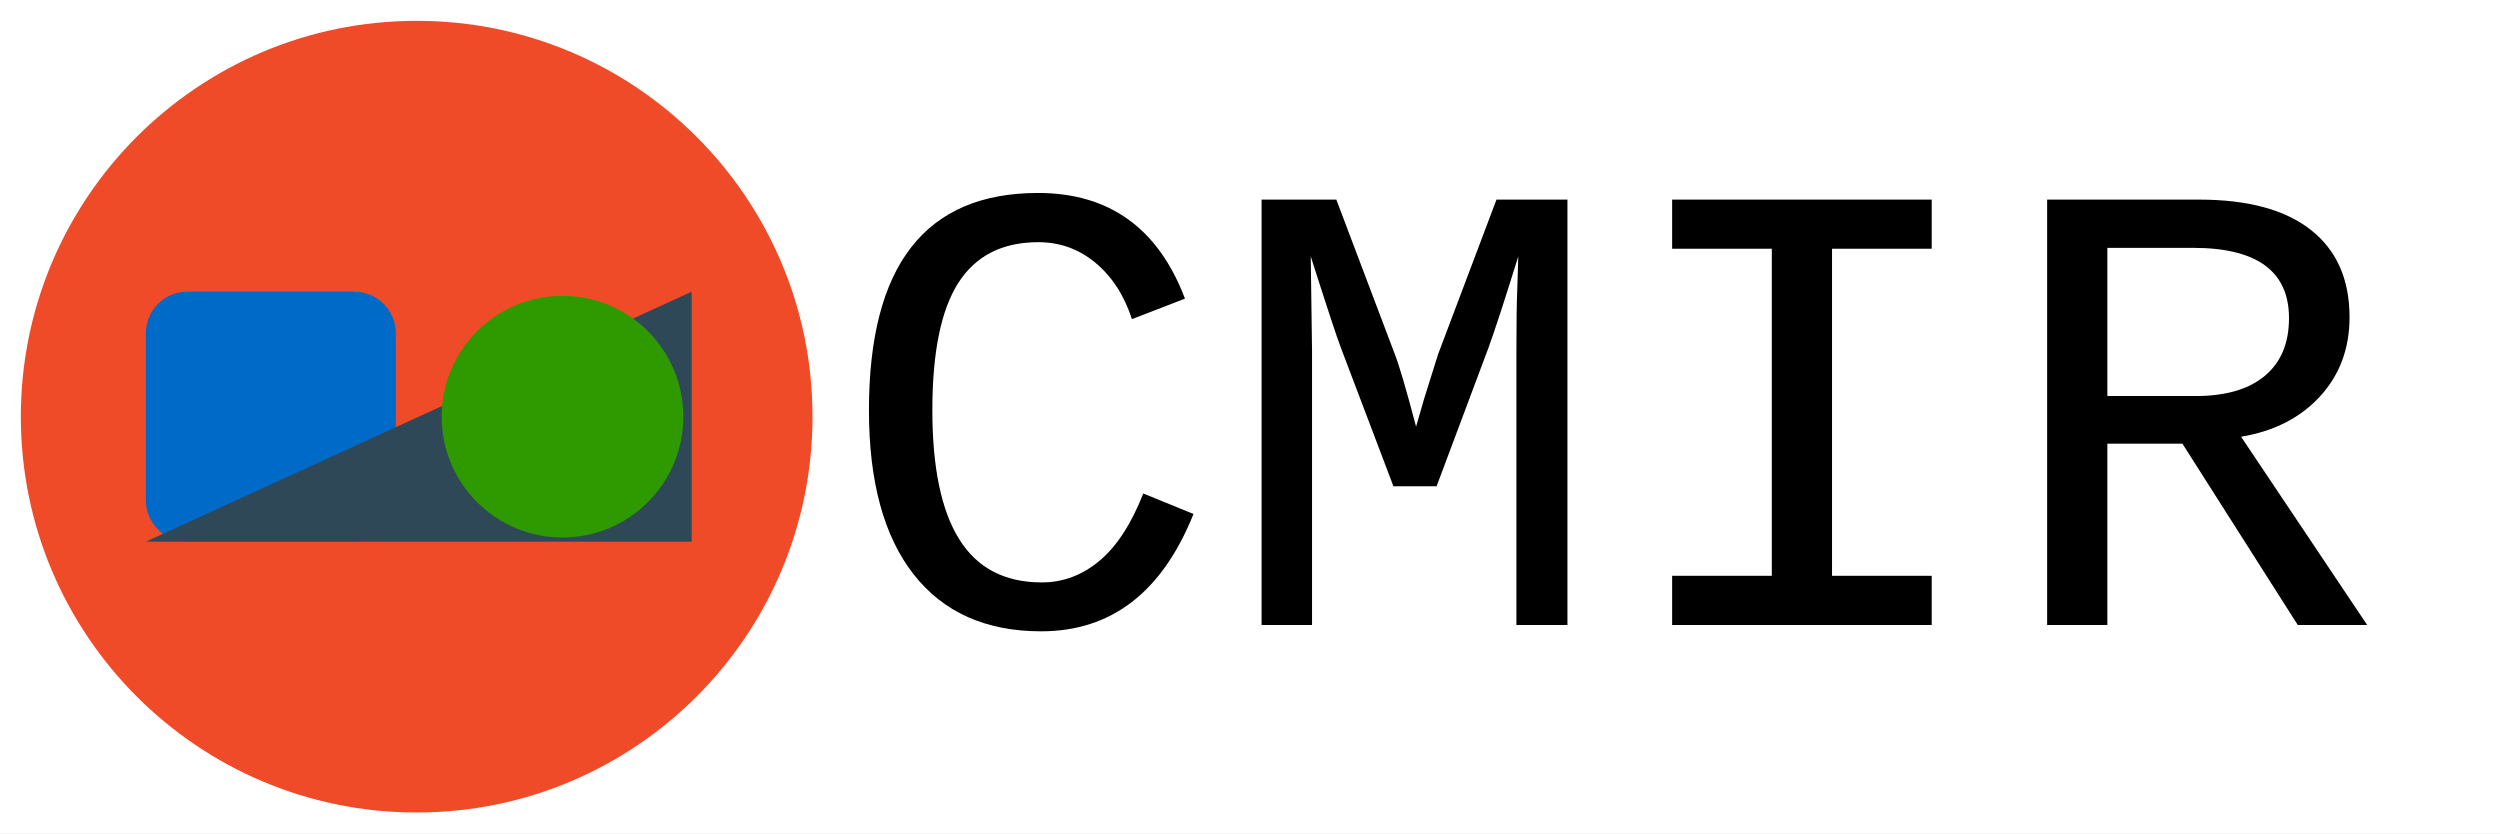
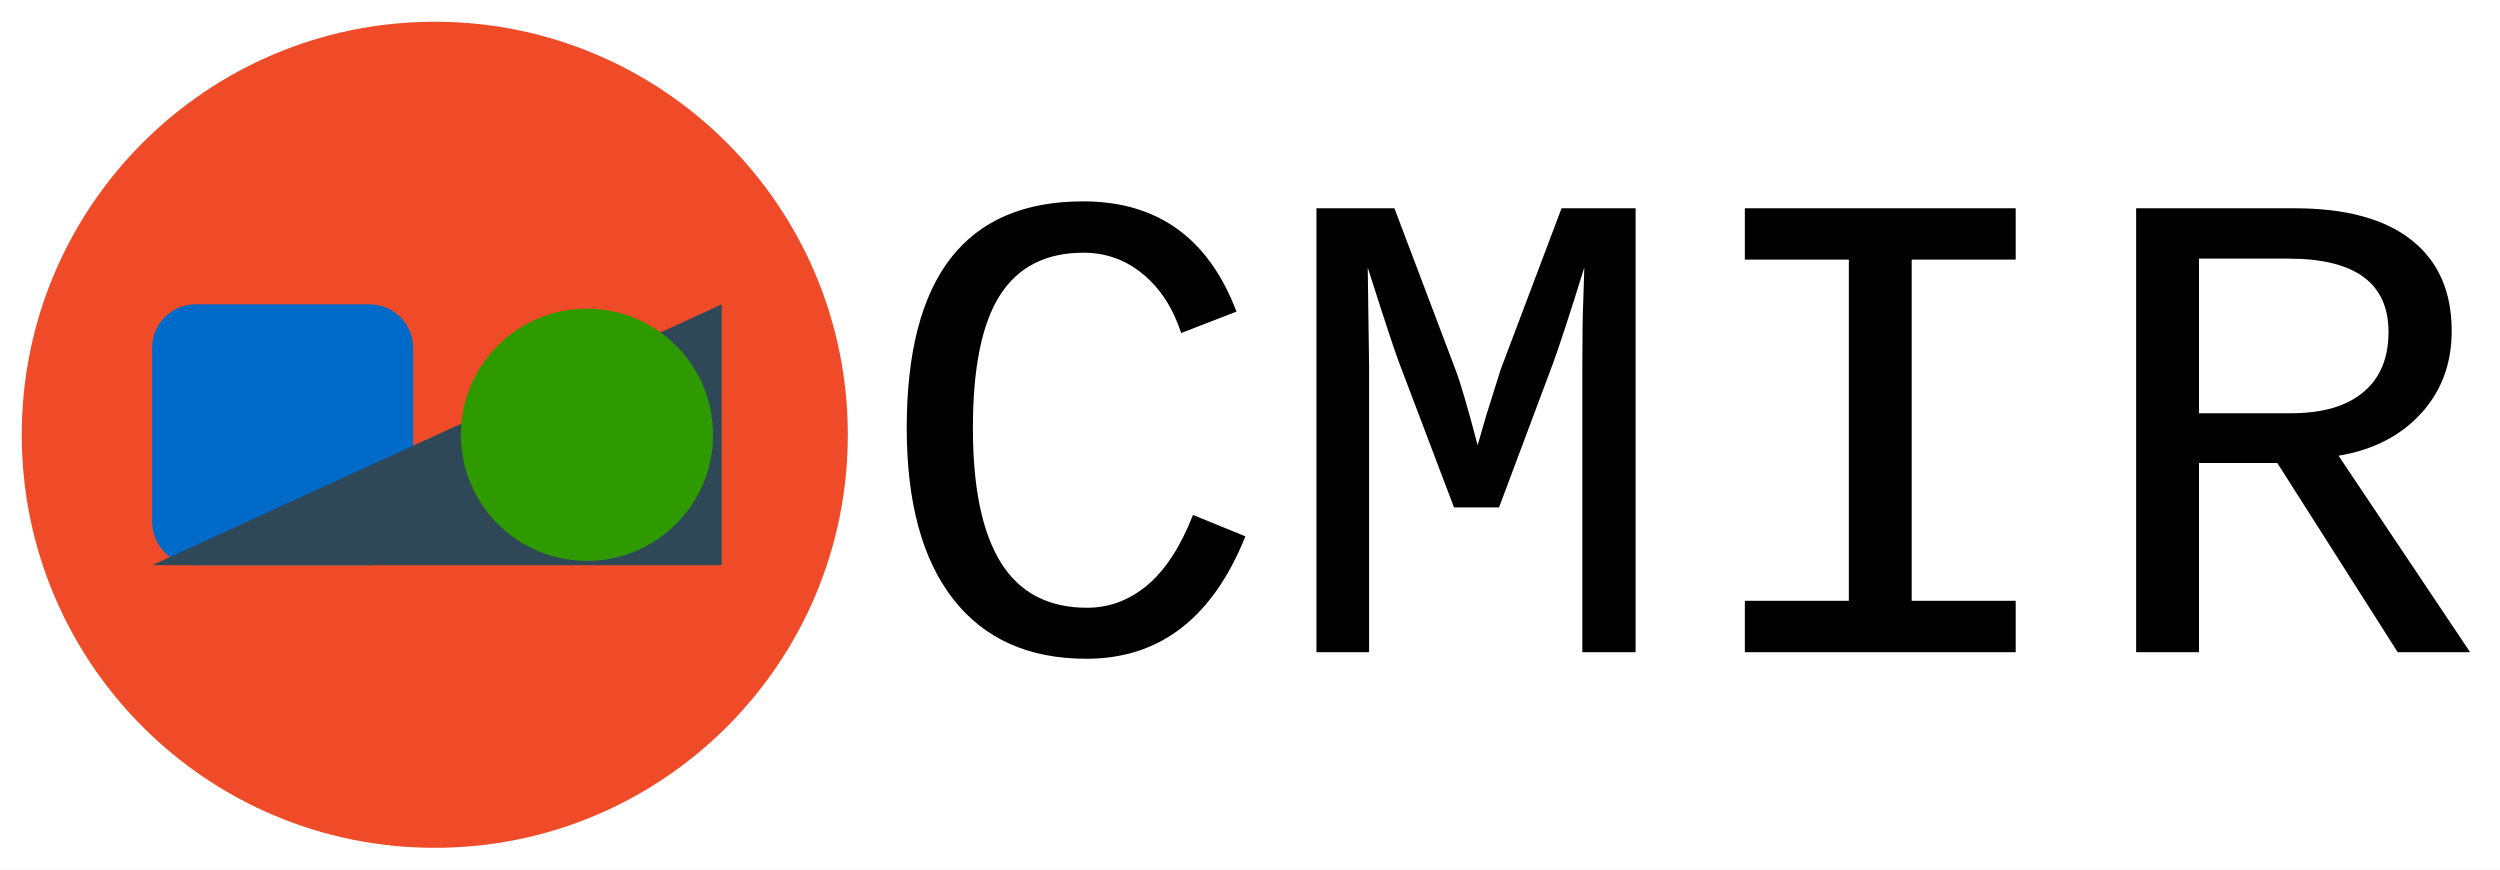
- <svg xmlns="http://www.w3.org/2000/svg" height="200" width="600">
+ <svg xmlns="http://www.w3.org/2000/svg" height="200" width="575">
  <rect x="00" y="00" rx="0" ry="0" width="600" height="200" fill="#ffffff" />
  <circle cx="100" cy="100" r="95" fill="#ef4b28" />
  <rect x="35" y="70" rx="10" ry="10" width="60" height="60" fill="#006AC9" />
  <path fill="#2F4858" d="M166 130V70L35 130z" />
  <circle cx="135" cy="100" r="29" fill="#2F9A00" />
  <text x="200" y="150" font-family="Cousine" fill="#000000" font-size="155px">CMIR</text>
</svg>
